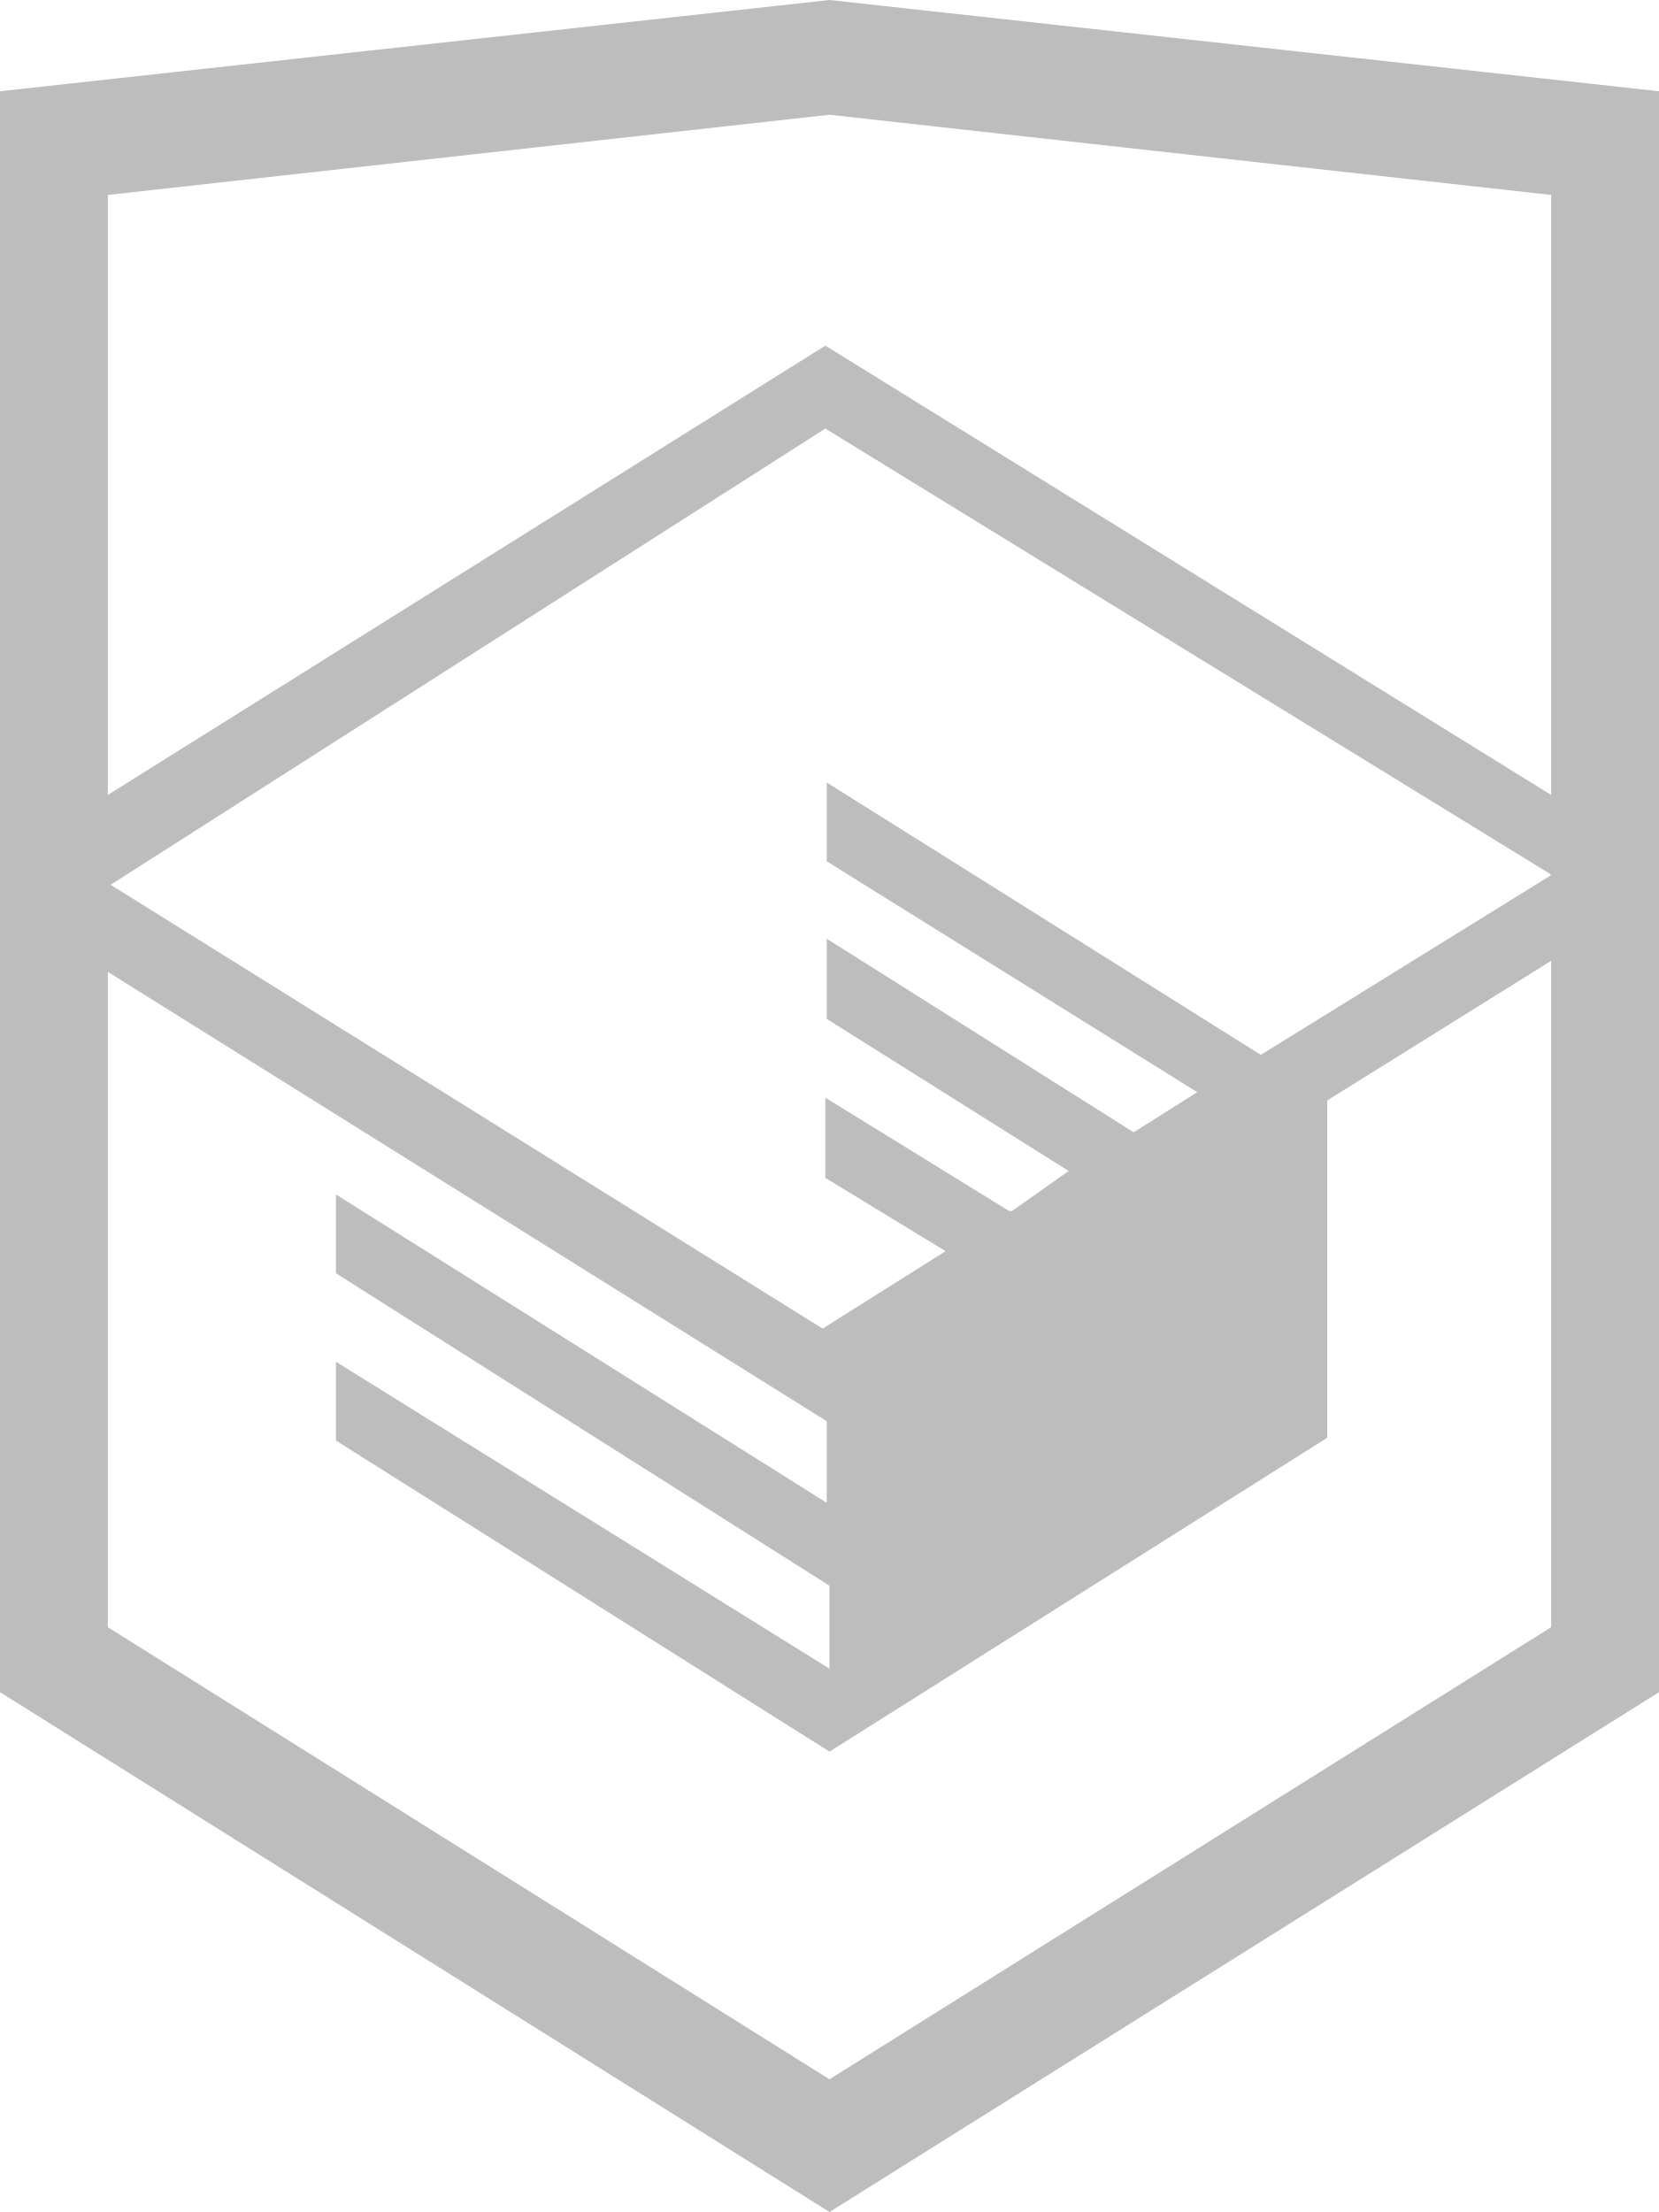
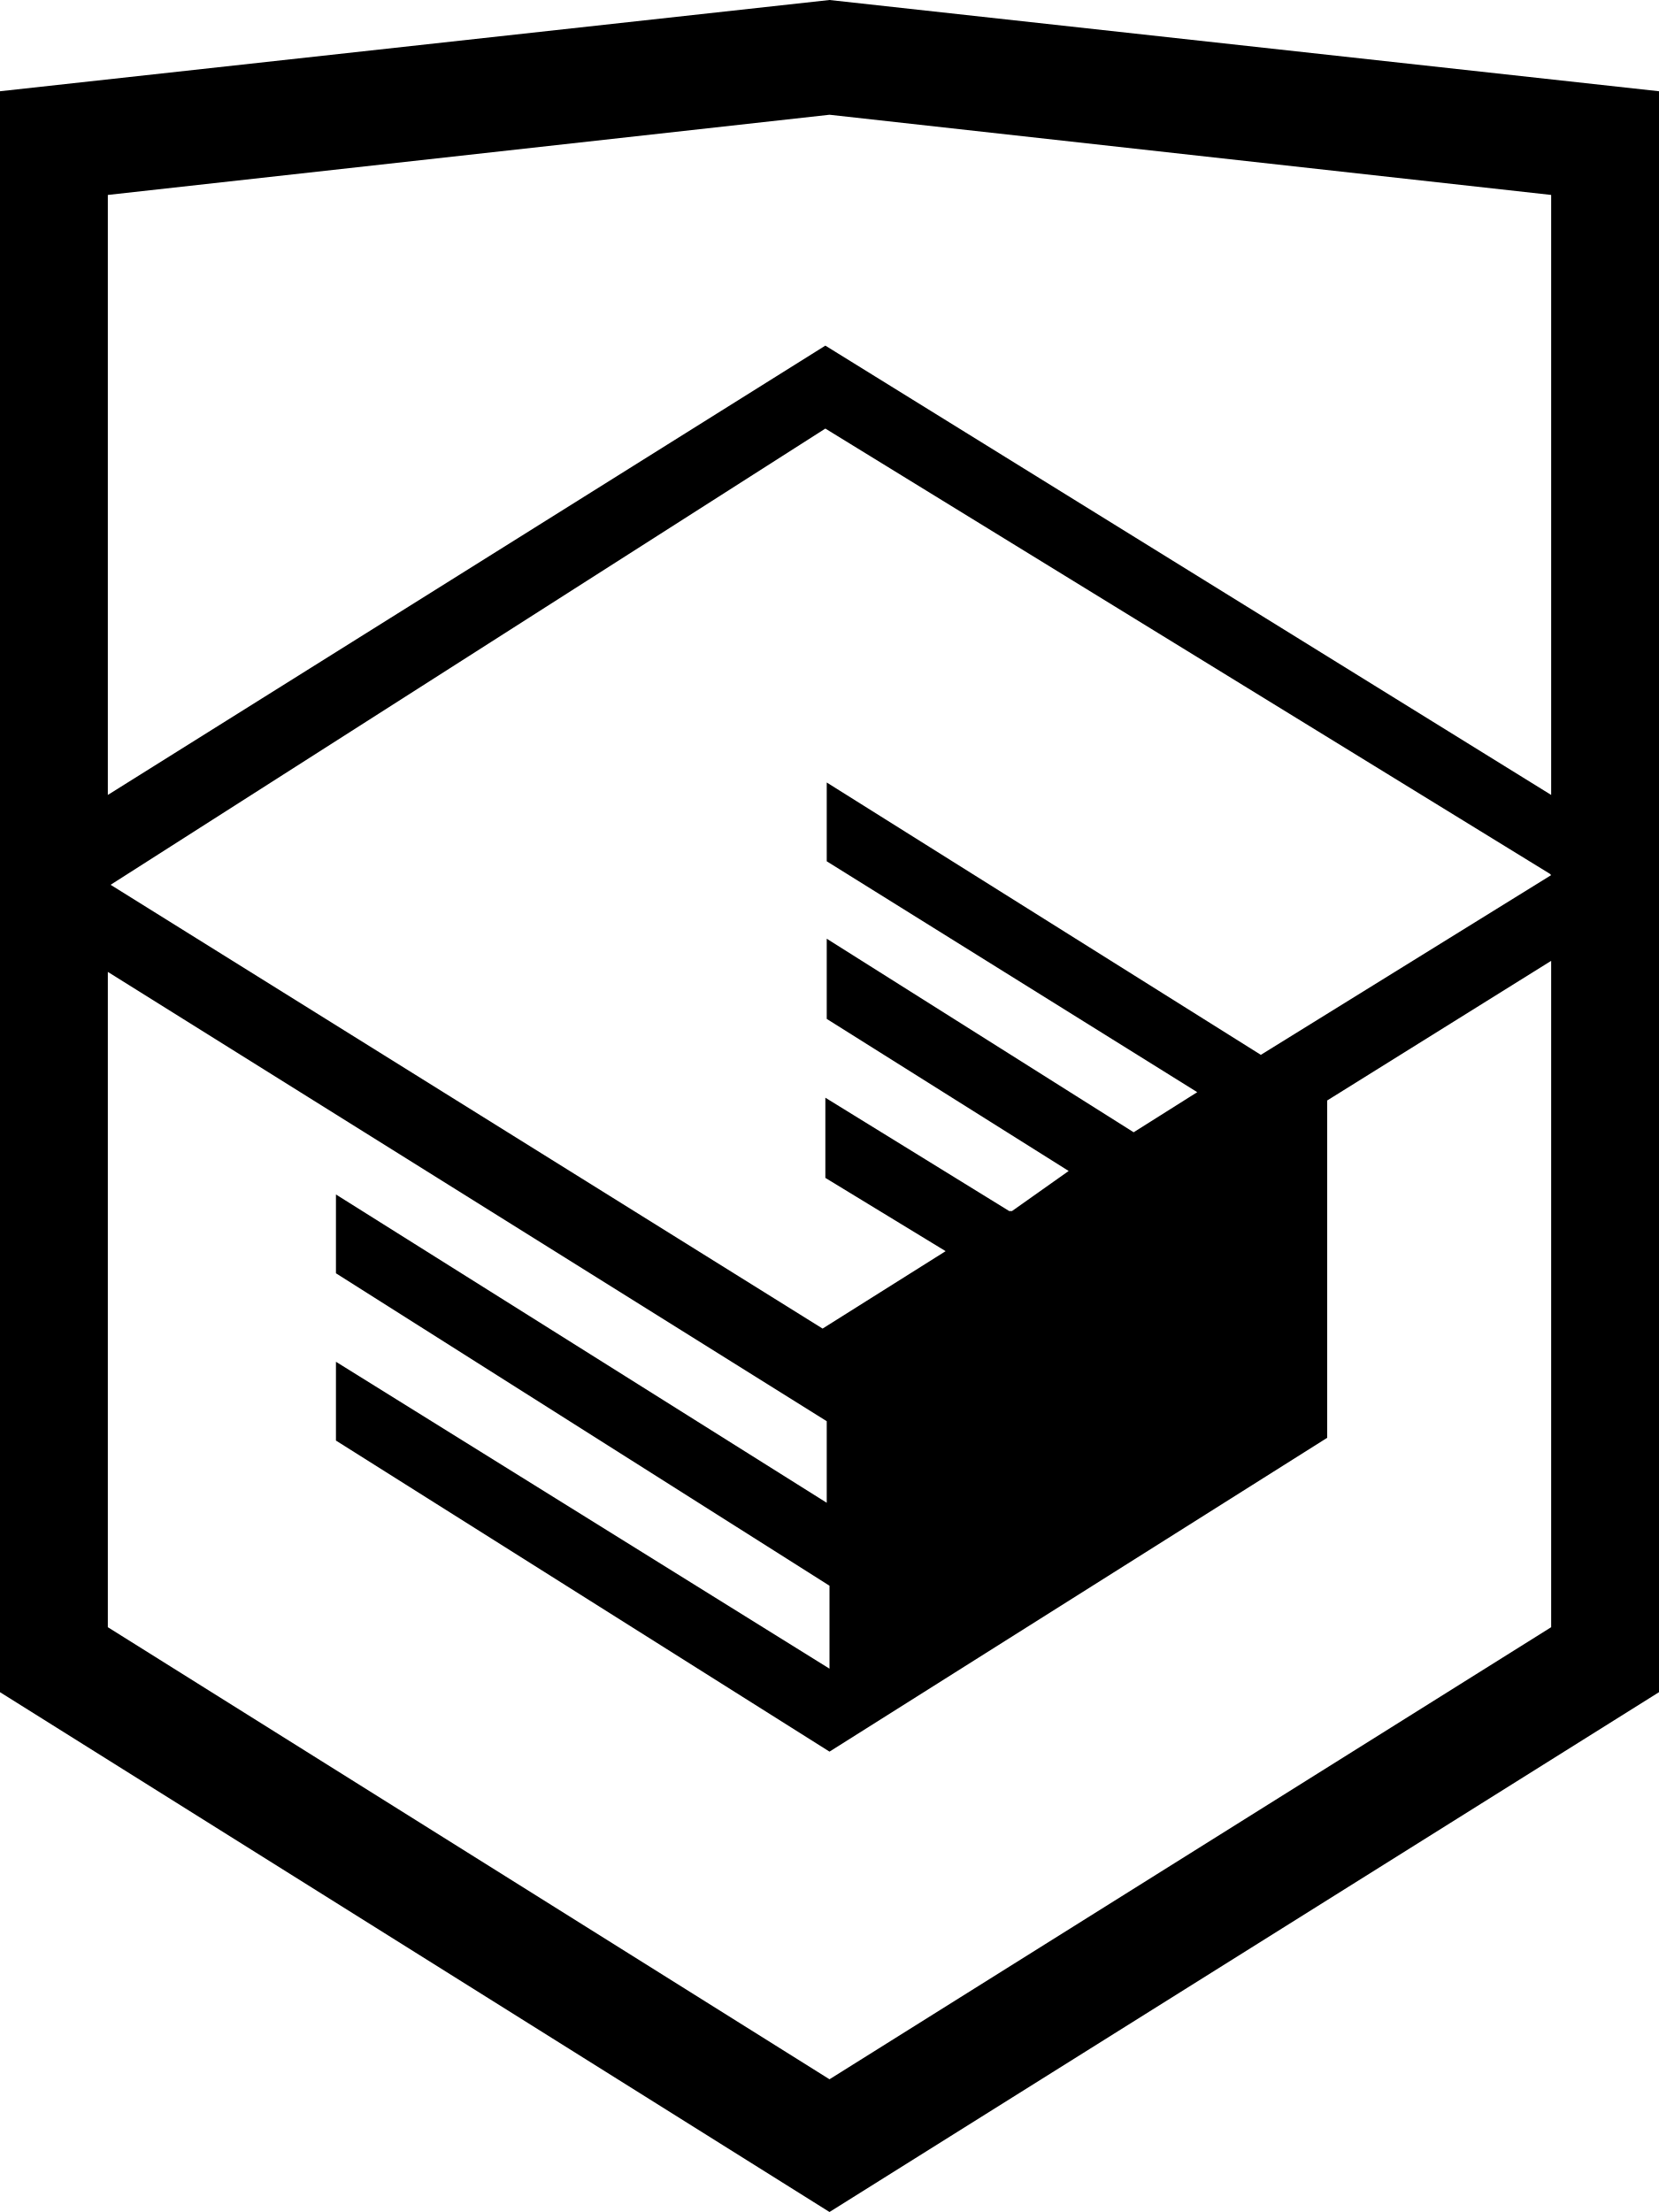
- <svg xmlns="http://www.w3.org/2000/svg" width="12" height="16" viewBox="0 0 12 16" fill="none">
-   <path d="M11.22 5.75 5.97 2.5.78 5.75V1.41L6 .83l5.22.58v4.34Zm0 .58-2.1 1.3-3.14-1.97v.57L8.66 7.9l-.46.29-2.22-1.4v.58l1.75 1.1-.41.29H7.3l-1.33-.82v.58l.87.53-.89.56L.8 6.4 5.97 3.1l5.24 3.22Zm0 5.44L6 15.04.78 11.77V7.03l5.2 3.25v.59L2.43 8.64v.57L6 11.47v.6L2.43 9.85v.57L6 12.67l3.6-2.27V7.96l1.62-1.01v4.82ZM6 0 0 .66v11.58L6 16l6-3.76V.66L6 0Z" fill="#BDBDBD" />
+ <svg xmlns="http://www.w3.org/2000/svg" width="12" height="16" viewBox="0 0 12 16">
+   <path d="M11.22 5.75 5.97 2.5.78 5.75V1.41L6 .83l5.22.58v4.34Zm0 .58-2.1 1.3-3.14-1.97v.57L8.66 7.9l-.46.29-2.22-1.4v.58l1.75 1.1-.41.29H7.3l-1.33-.82v.58l.87.53-.89.56L.8 6.4 5.97 3.1l5.24 3.22Zm0 5.44L6 15.04.78 11.77V7.03l5.2 3.25v.59L2.43 8.64v.57L6 11.47v.6L2.43 9.85v.57L6 12.67l3.6-2.27V7.96l1.62-1.01v4.82ZM6 0 0 .66v11.58L6 16l6-3.76V.66L6 0Z" />
</svg>
